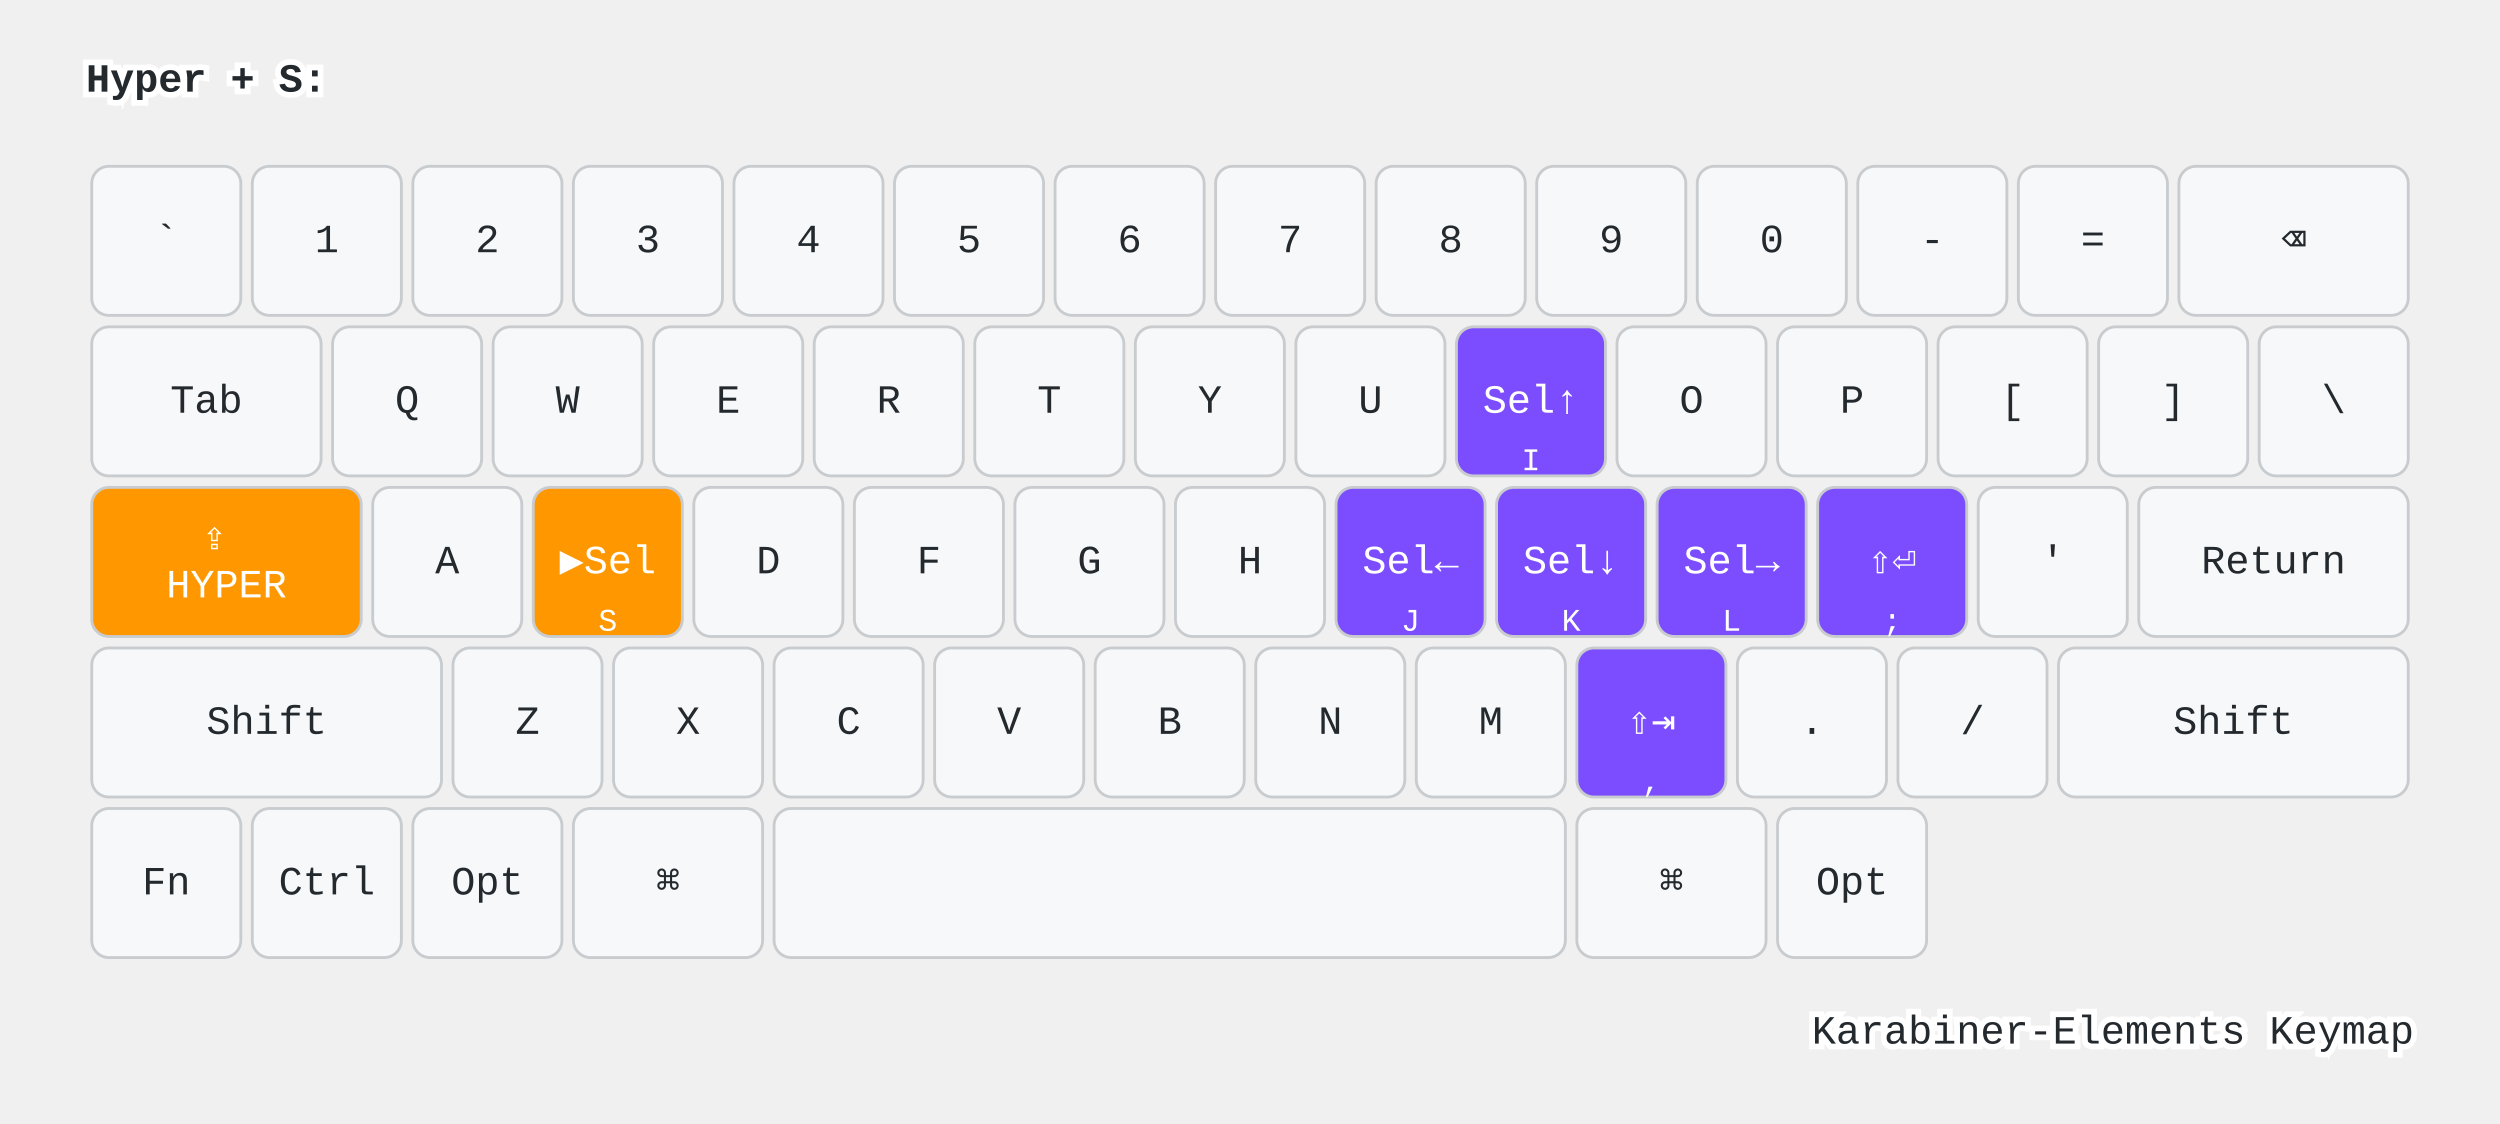
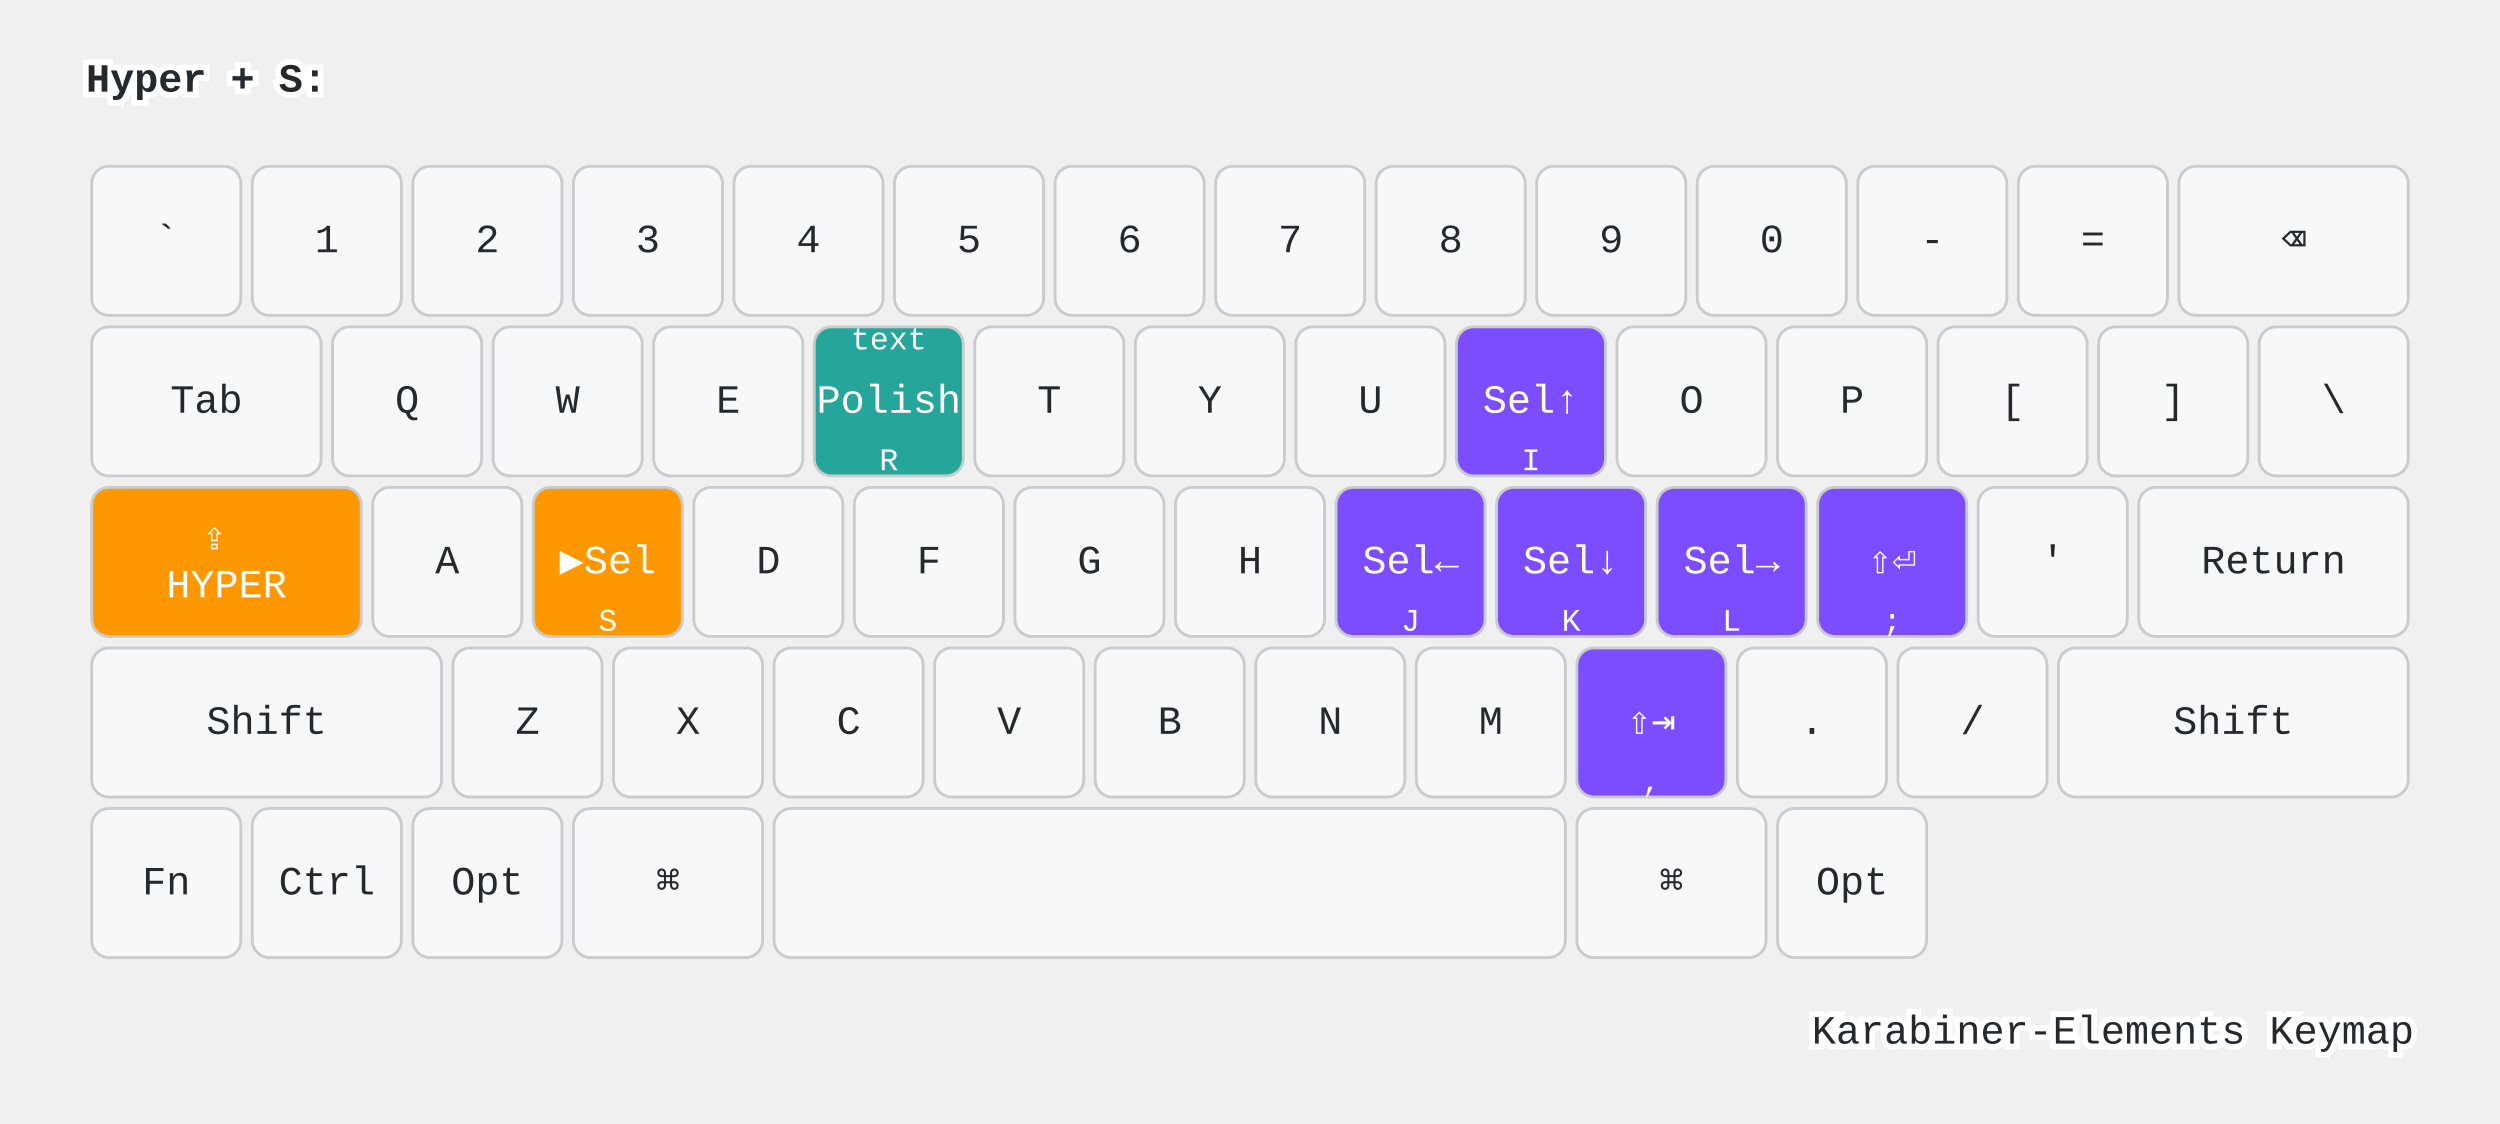
<svg xmlns="http://www.w3.org/2000/svg" width="872" height="392" viewBox="0 0 872 392" class="keymap">
  <style>/* inherit to force styles through use tags */
svg path {
    fill: inherit;
}

/* font and background color specifications */
svg.keymap {
    font-family: SFMono-Regular,Consolas,Liberation Mono,Menlo,monospace;
    font-size: 14px;
    font-kerning: normal;
    text-rendering: optimizeLegibility;
    fill: #24292e;
}

/* default key styling */
rect.key {
    fill: #f6f8fa;
}

rect.key, rect.combo {
    stroke: #c9cccf;
    stroke-width: 1;
}

/* default key side styling, only used is draw_key_sides is set */
rect.side {
    filter: brightness(90%);
}

/* color accent for combo boxes */
rect.combo, rect.combo-separate {
    fill: #cdf;
}

/* color accent for held keys */
rect.held, rect.combo.held {
    fill: #fdd;
}

/* color accent for ghost (optional) keys */
rect.ghost, rect.combo.ghost {
    stroke-dasharray: 4, 4;
    stroke-width: 2;
}

text {
    text-anchor: middle;
    dominant-baseline: middle;
}

/* styling for layer labels */
text.label {
    font-weight: bold;
    text-anchor: start;
    stroke: white;
    stroke-width: 4;
    paint-order: stroke;
}

/* styling for optional footer */
text.footer {
    text-anchor: end;
    dominant-baseline: auto;
    stroke: white;
    stroke-width: 4;
    paint-order: stroke;
}

/* styling for combo tap, and key non-tap label text */
text.combo, text.hold, text.shifted, text.left, text.right {
    font-size: 11px;
}

text.hold {
    text-anchor: middle;
    dominant-baseline: auto;
}

text.shifted {
    text-anchor: middle;
    dominant-baseline: hanging;
}

text.left {
    text-anchor: start;
}

text.right {
    text-anchor: end;
}

text.layer-activator {
    text-decoration: underline;
}

/* styling for hold/shifted label text in combo box */
text.combo.hold, text.combo.shifted, text.combo.left, text.combo.right {
    font-size: 8px;
}

/* lighter symbol for transparent keys */
text.trans {
    fill: #7b7e81;
}

/* styling for combo dendrons */
path.combo {
    stroke-width: 1;
    stroke: gray;
    fill: none;
}

/* Start Tabler Icons Cleanup */
/* cannot use height/width with glyphs */
.icon-tabler &gt; path {
    fill: inherit;
    stroke: inherit;
    stroke-width: 2;
}
/* hide tabler's default box */
.icon-tabler &gt; path[stroke="none"][fill="none"] {
    visibility: hidden;
}
/* End Tabler Icons Cleanup */

rect.nav      { fill: #42a5f5; } text.nav      { fill: white; }
rect.del      { fill: #ef5350; } text.del      { fill: white; }
rect.clip     { fill: #66bb6a; } text.clip     { fill: white; }
rect.sys      { fill: #ab47bc; } text.sys      { fill: white; }
rect.layer    { fill: #ff9800; } text.layer    { fill: white; }
rect.disabled { fill: #455a64; } text.disabled { fill: #90a4ae; }
rect.sel      { fill: #7c4dff; } text.sel      { fill: white; }
rect.wordsel  { fill: #e040fb; } text.wordsel  { fill: white; }
rect.remap    { fill: #00bcd4; } text.remap    { fill: white; }
rect.app      { fill: #26a69a; } text.app      { fill: white; }
rect.num      { fill: #fdd835; } text.num      { fill: #212121; }
rect.sym      { fill: #8d6e63; } text.sym      { fill: white; }
rect.sandbox  { fill: #78909c; } text.sandbox  { fill: white; }
</style>
  <g transform="translate(30, 0)" class="layer-Hyper + S">
    <text x="0" y="28" class="label" id="Hyper--S">Hyper + S:</text>
    <g transform="translate(0, 56)">
      <g transform="translate(28, 28)" class="key keypos-0">
        <rect rx="6" ry="6" x="-26" y="-26" width="52" height="52" class="key" />
        <text x="0" y="0" class="key tap">`</text>
      </g>
      <g transform="translate(84, 28)" class="key keypos-1">
        <rect rx="6" ry="6" x="-26" y="-26" width="52" height="52" class="key" />
        <text x="0" y="0" class="key tap">1</text>
      </g>
      <g transform="translate(140, 28)" class="key keypos-2">
        <rect rx="6" ry="6" x="-26" y="-26" width="52" height="52" class="key" />
        <text x="0" y="0" class="key tap">2</text>
      </g>
      <g transform="translate(196, 28)" class="key keypos-3">
        <rect rx="6" ry="6" x="-26" y="-26" width="52" height="52" class="key" />
        <text x="0" y="0" class="key tap">3</text>
      </g>
      <g transform="translate(252, 28)" class="key keypos-4">
        <rect rx="6" ry="6" x="-26" y="-26" width="52" height="52" class="key" />
        <text x="0" y="0" class="key tap">4</text>
      </g>
      <g transform="translate(308, 28)" class="key keypos-5">
        <rect rx="6" ry="6" x="-26" y="-26" width="52" height="52" class="key" />
        <text x="0" y="0" class="key tap">5</text>
      </g>
      <g transform="translate(364, 28)" class="key keypos-6">
        <rect rx="6" ry="6" x="-26" y="-26" width="52" height="52" class="key" />
        <text x="0" y="0" class="key tap">6</text>
      </g>
      <g transform="translate(420, 28)" class="key keypos-7">
        <rect rx="6" ry="6" x="-26" y="-26" width="52" height="52" class="key" />
        <text x="0" y="0" class="key tap">7</text>
      </g>
      <g transform="translate(476, 28)" class="key keypos-8">
        <rect rx="6" ry="6" x="-26" y="-26" width="52" height="52" class="key" />
        <text x="0" y="0" class="key tap">8</text>
      </g>
      <g transform="translate(532, 28)" class="key keypos-9">
        <rect rx="6" ry="6" x="-26" y="-26" width="52" height="52" class="key" />
        <text x="0" y="0" class="key tap">9</text>
      </g>
      <g transform="translate(588, 28)" class="key keypos-10">
        <rect rx="6" ry="6" x="-26" y="-26" width="52" height="52" class="key" />
        <text x="0" y="0" class="key tap">0</text>
      </g>
      <g transform="translate(644, 28)" class="key keypos-11">
        <rect rx="6" ry="6" x="-26" y="-26" width="52" height="52" class="key" />
        <text x="0" y="0" class="key tap">-</text>
      </g>
      <g transform="translate(700, 28)" class="key keypos-12">
        <rect rx="6" ry="6" x="-26" y="-26" width="52" height="52" class="key" />
        <text x="0" y="0" class="key tap">=</text>
      </g>
      <g transform="translate(770, 28)" class="key keypos-13">
        <rect rx="6" ry="6" x="-40" y="-26" width="80" height="52" class="key" />
        <text x="0" y="0" class="key tap">⌫</text>
      </g>
      <g transform="translate(42, 84)" class="key keypos-14">
        <rect rx="6" ry="6" x="-40" y="-26" width="80" height="52" class="key" />
        <text x="0" y="0" class="key tap">Tab</text>
      </g>
      <g transform="translate(112, 84)" class="key keypos-15">
        <rect rx="6" ry="6" x="-26" y="-26" width="52" height="52" class="key" />
        <text x="0" y="0" class="key tap">Q</text>
      </g>
      <g transform="translate(168, 84)" class="key keypos-16">
        <rect rx="6" ry="6" x="-26" y="-26" width="52" height="52" class="key" />
        <text x="0" y="0" class="key tap">W</text>
      </g>
      <g transform="translate(224, 84)" class="key keypos-17">
        <rect rx="6" ry="6" x="-26" y="-26" width="52" height="52" class="key" />
        <text x="0" y="0" class="key tap">E</text>
      </g>
-       <g transform="translate(280, 84)" class="key keypos-18">
-         <rect rx="6" ry="6" x="-26" y="-26" width="52" height="52" class="key" />
-         <text x="0" y="0" class="key tap">R</text>
+       <g transform="translate(280, 84)" class="key app keypos-18">
+         <rect rx="6" ry="6" x="-26" y="-26" width="52" height="52" class="key app" />
+         <text x="0" y="0" class="key app tap">Polish</text>
+         <text x="0" y="24" class="key app hold">R</text>
+         <text x="0" y="-24" class="key app shifted">text</text>
      </g>
      <g transform="translate(336, 84)" class="key keypos-19">
        <rect rx="6" ry="6" x="-26" y="-26" width="52" height="52" class="key" />
        <text x="0" y="0" class="key tap">T</text>
      </g>
      <g transform="translate(392, 84)" class="key keypos-20">
        <rect rx="6" ry="6" x="-26" y="-26" width="52" height="52" class="key" />
        <text x="0" y="0" class="key tap">Y</text>
      </g>
      <g transform="translate(448, 84)" class="key keypos-21">
        <rect rx="6" ry="6" x="-26" y="-26" width="52" height="52" class="key" />
        <text x="0" y="0" class="key tap">U</text>
      </g>
      <g transform="translate(504, 84)" class="key sel keypos-22">
        <rect rx="6" ry="6" x="-26" y="-26" width="52" height="52" class="key sel" />
        <text x="0" y="0" class="key sel tap">Sel↑</text>
        <text x="0" y="24" class="key sel hold">I</text>
      </g>
      <g transform="translate(560, 84)" class="key keypos-23">
        <rect rx="6" ry="6" x="-26" y="-26" width="52" height="52" class="key" />
        <text x="0" y="0" class="key tap">O</text>
      </g>
      <g transform="translate(616, 84)" class="key keypos-24">
        <rect rx="6" ry="6" x="-26" y="-26" width="52" height="52" class="key" />
        <text x="0" y="0" class="key tap">P</text>
      </g>
      <g transform="translate(672, 84)" class="key keypos-25">
        <rect rx="6" ry="6" x="-26" y="-26" width="52" height="52" class="key" />
        <text x="0" y="0" class="key tap">[</text>
      </g>
      <g transform="translate(728, 84)" class="key keypos-26">
        <rect rx="6" ry="6" x="-26" y="-26" width="52" height="52" class="key" />
        <text x="0" y="0" class="key tap">]</text>
      </g>
      <g transform="translate(784, 84)" class="key keypos-27">
        <rect rx="6" ry="6" x="-26" y="-26" width="52" height="52" class="key" />
        <text x="0" y="0" class="key tap">\</text>
      </g>
      <g transform="translate(49, 140)" class="key layer keypos-28">
        <rect rx="6" ry="6" x="-47" y="-26" width="94" height="52" class="key layer" />
        <text x="0" y="0" class="key layer tap">
          <tspan x="0" dy="-0.6em">⇪</tspan>
          <tspan x="0" dy="1.2em">HYPER</tspan>
        </text>
      </g>
      <g transform="translate(126, 140)" class="key keypos-29">
        <rect rx="6" ry="6" x="-26" y="-26" width="52" height="52" class="key" />
        <text x="0" y="0" class="key tap">A</text>
      </g>
      <g transform="translate(182, 140)" class="key layer keypos-30">
        <rect rx="6" ry="6" x="-26" y="-26" width="52" height="52" class="key layer" />
        <text x="0" y="0" class="key layer tap">▶Sel</text>
        <text x="0" y="24" class="key layer hold">S</text>
      </g>
      <g transform="translate(238, 140)" class="key keypos-31">
        <rect rx="6" ry="6" x="-26" y="-26" width="52" height="52" class="key" />
        <text x="0" y="0" class="key tap">D</text>
      </g>
      <g transform="translate(294, 140)" class="key keypos-32">
        <rect rx="6" ry="6" x="-26" y="-26" width="52" height="52" class="key" />
        <text x="0" y="0" class="key tap">F</text>
      </g>
      <g transform="translate(350, 140)" class="key keypos-33">
        <rect rx="6" ry="6" x="-26" y="-26" width="52" height="52" class="key" />
        <text x="0" y="0" class="key tap">G</text>
      </g>
      <g transform="translate(406, 140)" class="key keypos-34">
        <rect rx="6" ry="6" x="-26" y="-26" width="52" height="52" class="key" />
        <text x="0" y="0" class="key tap">H</text>
      </g>
      <g transform="translate(462, 140)" class="key sel keypos-35">
        <rect rx="6" ry="6" x="-26" y="-26" width="52" height="52" class="key sel" />
        <text x="0" y="0" class="key sel tap">Sel←</text>
        <text x="0" y="24" class="key sel hold">J</text>
      </g>
      <g transform="translate(518, 140)" class="key sel keypos-36">
        <rect rx="6" ry="6" x="-26" y="-26" width="52" height="52" class="key sel" />
        <text x="0" y="0" class="key sel tap">Sel↓</text>
        <text x="0" y="24" class="key sel hold">K</text>
      </g>
      <g transform="translate(574, 140)" class="key sel keypos-37">
        <rect rx="6" ry="6" x="-26" y="-26" width="52" height="52" class="key sel" />
        <text x="0" y="0" class="key sel tap">Sel→</text>
        <text x="0" y="24" class="key sel hold">L</text>
      </g>
      <g transform="translate(630, 140)" class="key sel keypos-38">
        <rect rx="6" ry="6" x="-26" y="-26" width="52" height="52" class="key sel" />
        <text x="0" y="0" class="key sel tap">⇧⏎</text>
        <text x="0" y="24" class="key sel hold">;</text>
      </g>
      <g transform="translate(686, 140)" class="key keypos-39">
        <rect rx="6" ry="6" x="-26" y="-26" width="52" height="52" class="key" />
        <text x="0" y="0" class="key tap">'</text>
      </g>
      <g transform="translate(763, 140)" class="key keypos-40">
        <rect rx="6" ry="6" x="-47" y="-26" width="94" height="52" class="key" />
        <text x="0" y="0" class="key tap">Return</text>
      </g>
      <g transform="translate(63, 196)" class="key keypos-41">
        <rect rx="6" ry="6" x="-61" y="-26" width="122" height="52" class="key" />
        <text x="0" y="0" class="key tap">Shift</text>
      </g>
      <g transform="translate(154, 196)" class="key keypos-42">
        <rect rx="6" ry="6" x="-26" y="-26" width="52" height="52" class="key" />
        <text x="0" y="0" class="key tap">Z</text>
      </g>
      <g transform="translate(210, 196)" class="key keypos-43">
        <rect rx="6" ry="6" x="-26" y="-26" width="52" height="52" class="key" />
        <text x="0" y="0" class="key tap">X</text>
      </g>
      <g transform="translate(266, 196)" class="key keypos-44">
        <rect rx="6" ry="6" x="-26" y="-26" width="52" height="52" class="key" />
        <text x="0" y="0" class="key tap">C</text>
      </g>
      <g transform="translate(322, 196)" class="key keypos-45">
        <rect rx="6" ry="6" x="-26" y="-26" width="52" height="52" class="key" />
        <text x="0" y="0" class="key tap">V</text>
      </g>
      <g transform="translate(378, 196)" class="key keypos-46">
        <rect rx="6" ry="6" x="-26" y="-26" width="52" height="52" class="key" />
        <text x="0" y="0" class="key tap">B</text>
      </g>
      <g transform="translate(434, 196)" class="key keypos-47">
        <rect rx="6" ry="6" x="-26" y="-26" width="52" height="52" class="key" />
        <text x="0" y="0" class="key tap">N</text>
      </g>
      <g transform="translate(490, 196)" class="key keypos-48">
        <rect rx="6" ry="6" x="-26" y="-26" width="52" height="52" class="key" />
        <text x="0" y="0" class="key tap">M</text>
      </g>
      <g transform="translate(546, 196)" class="key sel keypos-49">
        <rect rx="6" ry="6" x="-26" y="-26" width="52" height="52" class="key sel" />
        <text x="0" y="0" class="key sel tap">⇧⇥</text>
        <text x="0" y="24" class="key sel hold">,</text>
      </g>
      <g transform="translate(602, 196)" class="key keypos-50">
        <rect rx="6" ry="6" x="-26" y="-26" width="52" height="52" class="key" />
        <text x="0" y="0" class="key tap">.</text>
      </g>
      <g transform="translate(658, 196)" class="key keypos-51">
        <rect rx="6" ry="6" x="-26" y="-26" width="52" height="52" class="key" />
        <text x="0" y="0" class="key tap">/</text>
      </g>
      <g transform="translate(749, 196)" class="key keypos-52">
        <rect rx="6" ry="6" x="-61" y="-26" width="122" height="52" class="key" />
        <text x="0" y="0" class="key tap">Shift</text>
      </g>
      <g transform="translate(28, 252)" class="key keypos-53">
        <rect rx="6" ry="6" x="-26" y="-26" width="52" height="52" class="key" />
        <text x="0" y="0" class="key tap">Fn</text>
      </g>
      <g transform="translate(84, 252)" class="key keypos-54">
        <rect rx="6" ry="6" x="-26" y="-26" width="52" height="52" class="key" />
        <text x="0" y="0" class="key tap">Ctrl</text>
      </g>
      <g transform="translate(140, 252)" class="key keypos-55">
        <rect rx="6" ry="6" x="-26" y="-26" width="52" height="52" class="key" />
        <text x="0" y="0" class="key tap">Opt</text>
      </g>
      <g transform="translate(203, 252)" class="key keypos-56">
        <rect rx="6" ry="6" x="-33" y="-26" width="66" height="52" class="key" />
        <text x="0" y="0" class="key tap">⌘</text>
      </g>
      <g transform="translate(378, 252)" class="key keypos-57">
        <rect rx="6" ry="6" x="-138" y="-26" width="276" height="52" class="key" />
      </g>
      <g transform="translate(553, 252)" class="key keypos-58">
        <rect rx="6" ry="6" x="-33" y="-26" width="66" height="52" class="key" />
        <text x="0" y="0" class="key tap">⌘</text>
      </g>
      <g transform="translate(616, 252)" class="key keypos-59">
        <rect rx="6" ry="6" x="-26" y="-26" width="52" height="52" class="key" />
        <text x="0" y="0" class="key tap">Opt</text>
      </g>
    </g>
  </g>
  <text x="842.0" y="364.0" class="footer">Karabiner-Elements Keymap</text>
</svg>
